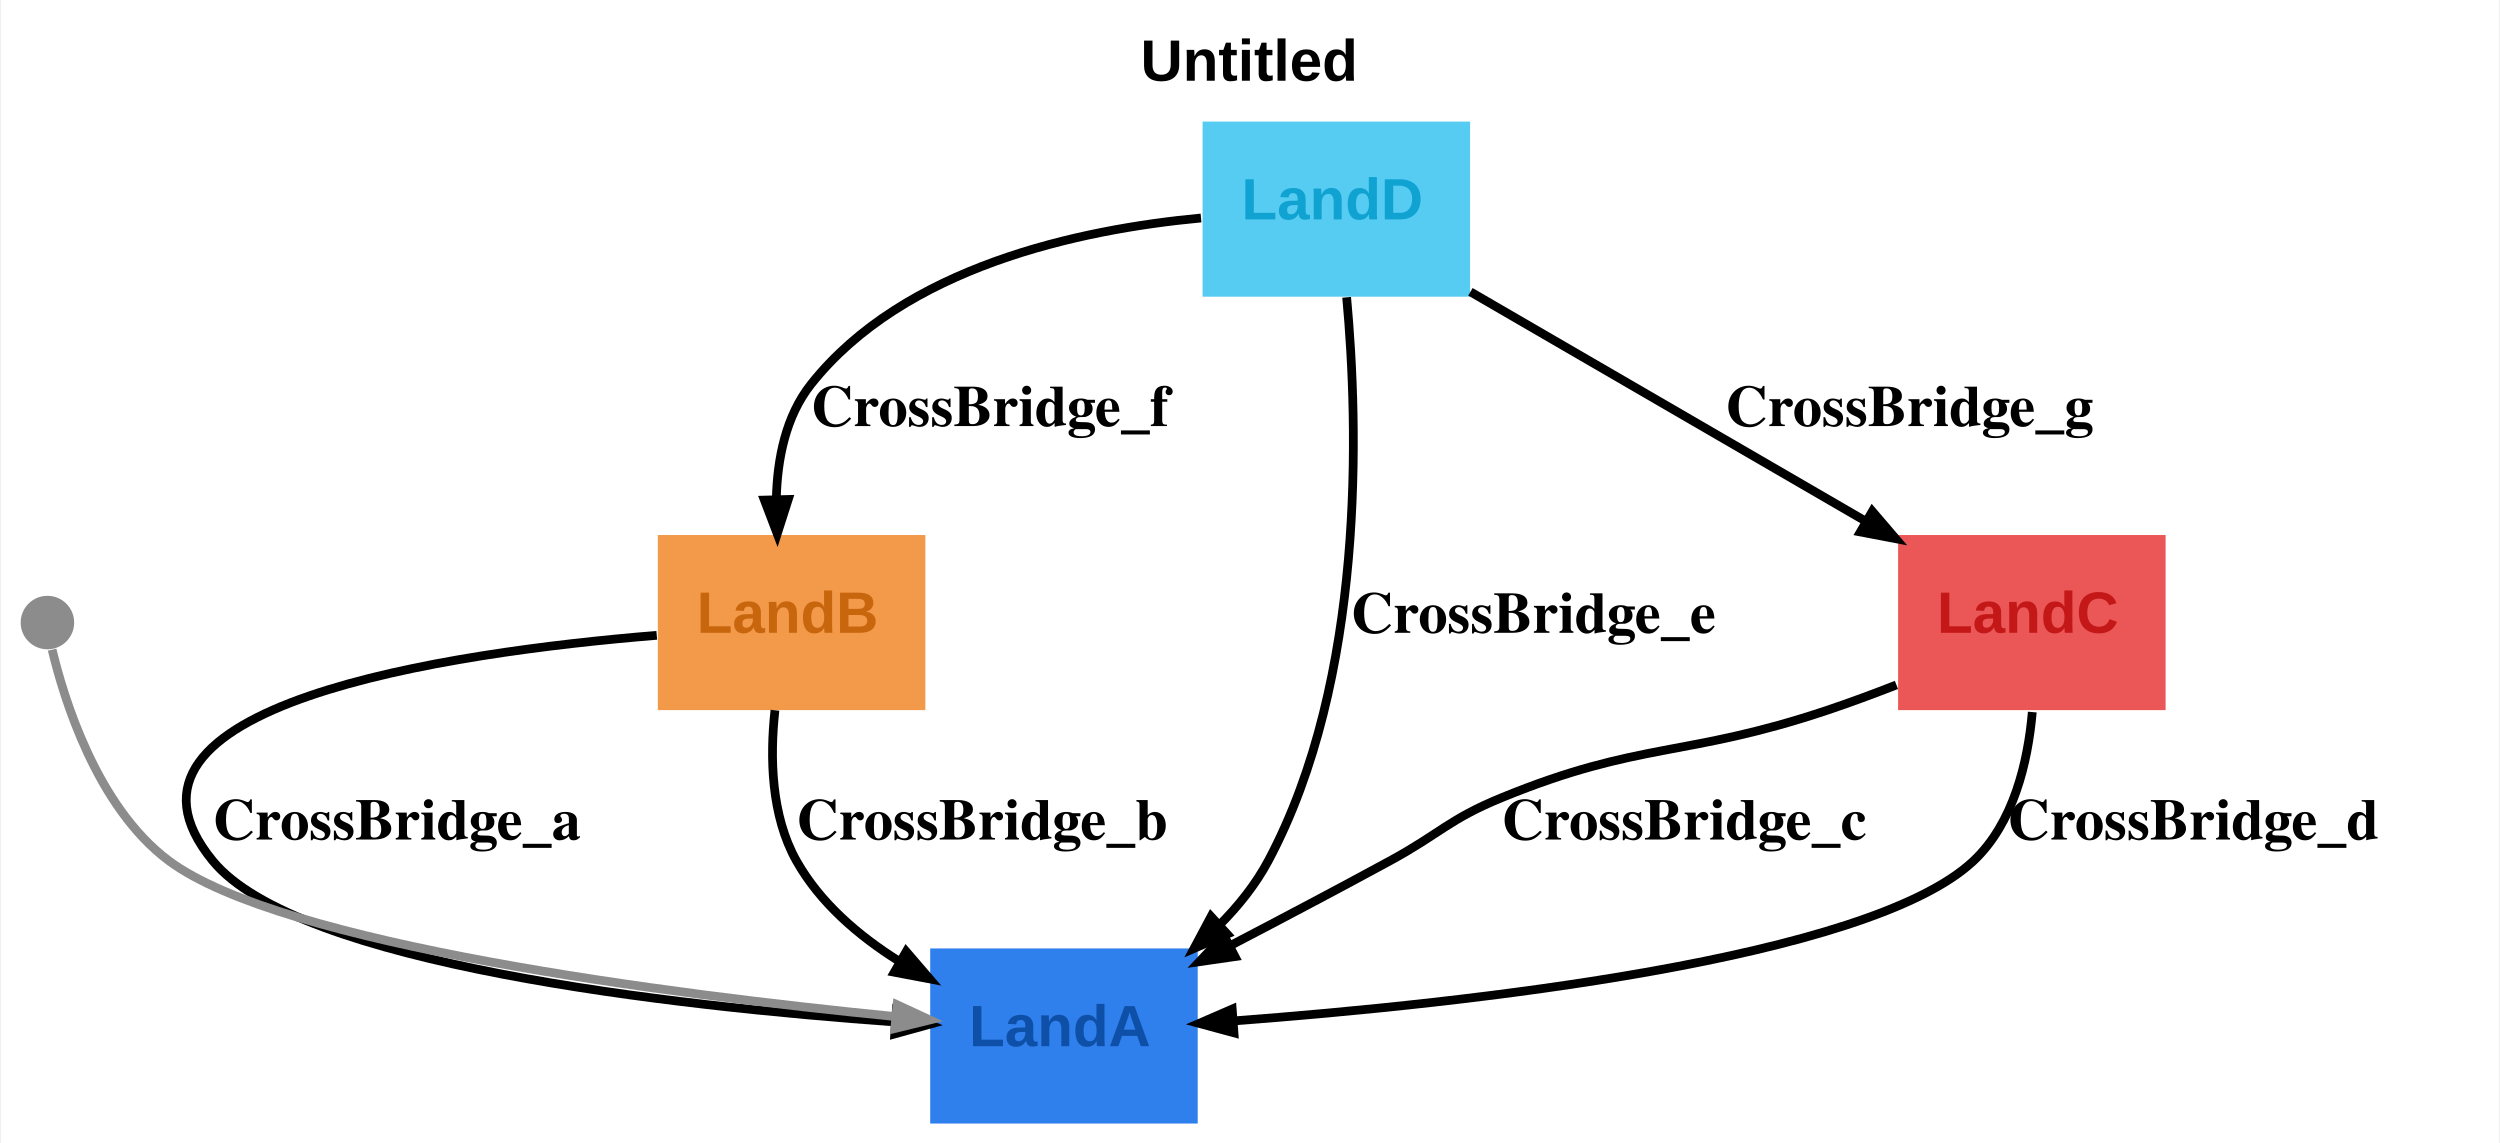
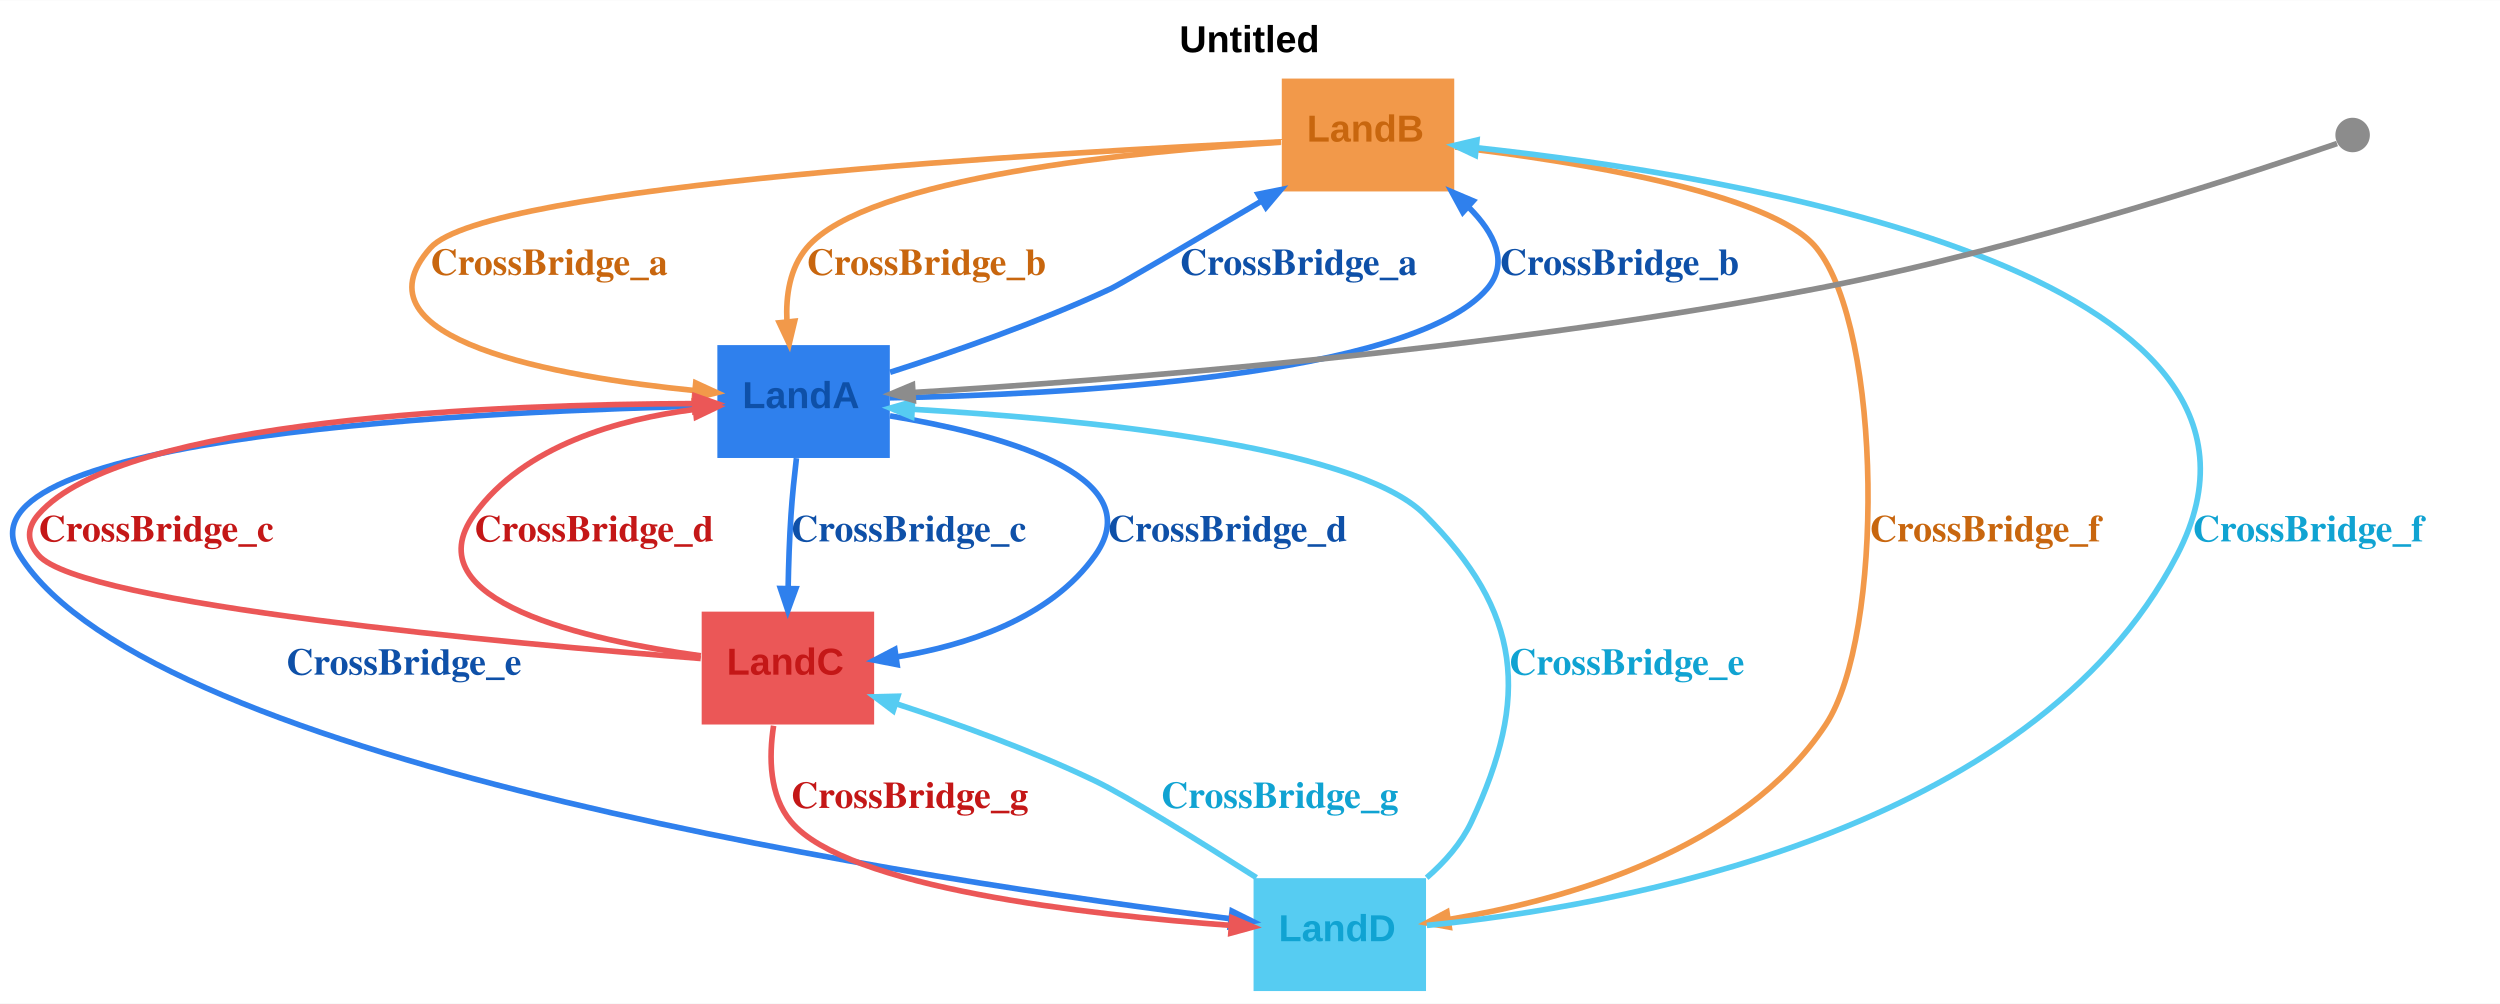
- <svg xmlns="http://www.w3.org/2000/svg" width="514pt" height="235pt" viewBox="0.00 0.00 513.50 235.00">
-   <g id="graph0" class="graph" transform="scale(1 1) rotate(0) translate(4 231)">
-     <polygon fill="white" stroke="transparent" points="-4,4 -4,-231 509.5,-231 509.5,4 -4,4" />
-     <text text-anchor="start" x="230.25" y="-214.4" font-family="Arial" font-weight="bold" font-size="12.00">Untitled</text>
+ <svg xmlns="http://www.w3.org/2000/svg" width="797pt" height="320pt" viewBox="0.00 0.00 797.27 320.00">
+   <g id="graph0" class="graph" transform="scale(1 1) rotate(0) translate(4 316)">
+     <polygon fill="white" stroke="transparent" points="-4,4 -4,-316 793.27,-316 793.27,4 -4,4" />
+     <text text-anchor="start" x="372.13" y="-299.4" font-family="Arial" font-weight="bold" font-size="12.00">Untitled</text>
    <g id="node1" class="node">
-       <polygon fill="#f2994a" stroke="black" stroke-width="0" points="186,-121 131,-121 131,-85 186,-85 186,-121" />
-       <text text-anchor="start" x="139" y="-100.9" font-family="Arial" font-weight="bold" font-size="12.00" fill="#c8660e">LandB</text>
+       <polygon fill="#f2994a" stroke="black" stroke-width="0" points="459.77,-291 404.77,-291 404.77,-255 459.77,-255 459.77,-291" />
+       <text text-anchor="start" x="412.77" y="-270.9" font-family="Arial" font-weight="bold" font-size="12.00" fill="#c8660e">LandB</text>
    </g>
    <g id="node2" class="node">
-       <polygon fill="#2f80ed" stroke="black" stroke-width="0" points="242,-36 187,-36 187,0 242,0 242,-36" />
-       <text text-anchor="start" x="195" y="-15.9" font-family="Arial" font-weight="bold" font-size="12.00" fill="#0e50a8">LandA</text>
+       <polygon fill="#2f80ed" stroke="black" stroke-width="0" points="279.77,-206 224.77,-206 224.77,-170 279.77,-170 279.77,-206" />
+       <text text-anchor="start" x="232.77" y="-185.9" font-family="Arial" font-weight="bold" font-size="12.00" fill="#0e50a8">LandA</text>
    </g>
    <g id="edge1" class="edge">
-       <path fill="none" stroke="#000000" stroke-width="1.8" d="M130.78,-100.38C87.95,-96.86 13.23,-86.04 39.5,-54 56.89,-32.79 133.91,-24.18 179.78,-20.88" />
-       <polygon fill="#000000" stroke="#000000" stroke-width="1.8" points="180.04,-23.32 186.86,-20.4 179.71,-18.43 180.04,-23.32" />
-       <text text-anchor="start" x="39.5" y="-58.4" font-family="Times,serif" font-weight="bold" font-size="12.00" fill="#000000">CrossBridge_a</text>
+       <path fill="none" stroke="#f2994a" stroke-width="1.8" d="M404.55,-270.82C333.86,-267.52 151.16,-257.11 133.27,-237 107.1,-207.6 173.72,-195.92 217.53,-191.5" />
+       <polygon fill="#f2994a" stroke="#f2994a" stroke-width="1.8" points="217.87,-193.93 224.61,-190.83 217.41,-189.05 217.87,-193.93" />
+       <text text-anchor="start" x="133.27" y="-228.4" font-family="Times,serif" font-weight="bold" font-size="12.00" fill="#c8660e">CrossBridge_a</text>
    </g>
    <g id="edge2" class="edge">
-       <path fill="none" stroke="#000000" stroke-width="1.8" d="M155.08,-84.97C154.02,-75.3 154.27,-63.3 159.5,-54 164.32,-45.43 172.2,-38.65 180.51,-33.43" />
-       <polygon fill="#000000" stroke="#000000" stroke-width="1.8" points="182.07,-35.36 186.91,-29.73 179.62,-31.11 182.07,-35.36" />
-       <text text-anchor="start" x="159.5" y="-58.4" font-family="Times,serif" font-weight="bold" font-size="12.00" fill="#000000">CrossBridge_b</text>
+       <path fill="none" stroke="#f2994a" stroke-width="1.8" d="M404.42,-270.68C359.05,-267.89 272.32,-259.66 253.27,-237 247.87,-230.59 246.56,-221.81 246.96,-213.51" />
+       <polygon fill="#f2994a" stroke="#f2994a" stroke-width="1.8" points="249.41,-213.62 247.68,-206.41 244.53,-213.12 249.41,-213.62" />
+       <text text-anchor="start" x="253.27" y="-228.4" font-family="Times,serif" font-weight="bold" font-size="12.00" fill="#c8660e">CrossBridge_b</text>
    </g>
    <g id="node3" class="node">
-       <ellipse fill="#8c8c8c" stroke="black" stroke-width="0" cx="5.5" cy="-103" rx="5.5" ry="5.5" />
+       <polygon fill="#56ccf2" stroke="black" stroke-width="0" points="450.77,-36 395.77,-36 395.77,0 450.77,0 450.77,-36" />
+       <text text-anchor="start" x="403.77" y="-15.9" font-family="Arial" font-weight="bold" font-size="12.00" fill="#10a3d2">LandD</text>
    </g>
    <g id="edge3" class="edge">
-       <path fill="none" stroke="#8c8c8c" stroke-width="1.8" d="M6.47,-97.43C8.78,-87.74 15.57,-65.1 30.5,-54 53.66,-36.78 133.16,-26.61 179.74,-22" />
-       <polygon fill="#8c8c8c" stroke="#8c8c8c" stroke-width="1.8" points="180.19,-24.42 186.92,-21.3 179.72,-19.54 180.19,-24.42" />
+       <path fill="none" stroke="#f2994a" stroke-width="1.8" d="M460.03,-269.17C497.43,-264.71 560.99,-254.71 575.27,-237 596.46,-210.69 596.9,-113.18 578.27,-85 551.65,-44.74 494.95,-28.96 458.01,-22.83" />
+       <polygon fill="#f2994a" stroke="#f2994a" stroke-width="1.8" points="458.19,-20.38 450.9,-21.73 457.44,-25.22 458.19,-20.38" />
+       <text text-anchor="start" x="592.27" y="-143.4" font-family="Times,serif" font-weight="bold" font-size="12.00" fill="#c8660e">CrossBridge_f</text>
+     </g>
+     <g id="edge5" class="edge">
+       <path fill="none" stroke="#2f80ed" stroke-width="1.8" d="M279.85,-197.33C299.79,-203.71 327.18,-213.23 350.27,-224 352.87,-225.21 376.9,-239.31 398.28,-251.91" />
+       <polygon fill="#2f80ed" stroke="#2f80ed" stroke-width="1.8" points="397.24,-254.14 404.51,-255.59 399.73,-249.92 397.24,-254.14" />
+       <text text-anchor="start" x="372.27" y="-228.4" font-family="Times,serif" font-weight="bold" font-size="12.00" fill="#0e50a8">CrossBridge_a</text>
+     </g>
+     <g id="edge6" class="edge">
+       <path fill="none" stroke="#2f80ed" stroke-width="1.8" d="M279.78,-189.18C332.81,-190.16 446.09,-195.63 470.27,-224 477.34,-232.31 472.63,-241.67 464.44,-249.91" />
+       <polygon fill="#2f80ed" stroke="#2f80ed" stroke-width="1.8" points="462.51,-248.36 458.97,-254.88 465.8,-251.99 462.51,-248.36" />
+       <text text-anchor="start" x="474.27" y="-228.4" font-family="Times,serif" font-weight="bold" font-size="12.00" fill="#0e50a8">CrossBridge_b</text>
+     </g>
+     <g id="edge9" class="edge">
+       <path fill="none" stroke="#2f80ed" stroke-width="1.8" d="M224.62,-186.64C154.72,-185.16 -21.88,-177.59 2.27,-139 44.15,-72.04 295.51,-34.71 388.61,-23.03" />
+       <polygon fill="#2f80ed" stroke="#2f80ed" stroke-width="1.8" points="388.92,-25.47 395.56,-22.17 388.31,-20.6 388.92,-25.47" />
+       <text text-anchor="start" x="87.27" y="-100.9" font-family="Times,serif" font-weight="bold" font-size="12.00" fill="#0e50a8">CrossBridge_e</text>
+     </g>
+     <g id="node5" class="node">
+       <polygon fill="#eb5757" stroke="black" stroke-width="0" points="274.77,-121 219.77,-121 219.77,-85 274.77,-85 274.77,-121" />
+       <text text-anchor="start" x="227.77" y="-100.9" font-family="Arial" font-weight="bold" font-size="12.00" fill="#c41717">LandC</text>
+     </g>
+     <g id="edge7" class="edge">
+       <path fill="none" stroke="#2f80ed" stroke-width="1.8" d="M249.99,-169.94C249.32,-164.24 248.66,-157.86 248.27,-152 247.75,-144.39 247.48,-136.09 247.34,-128.56" />
+       <polygon fill="#2f80ed" stroke="#2f80ed" stroke-width="1.8" points="249.78,-128.31 247.24,-121.35 244.89,-128.38 249.78,-128.31" />
+       <text text-anchor="start" x="248.27" y="-143.4" font-family="Times,serif" font-weight="bold" font-size="12.00" fill="#0e50a8">CrossBridge_c</text>
+     </g>
+     <g id="edge8" class="edge">
+       <path fill="none" stroke="#2f80ed" stroke-width="1.8" d="M279.81,-183.43C313.4,-177.88 363.58,-164.99 345.27,-139 330.99,-118.75 303.88,-110.15 281.79,-106.53" />
+       <polygon fill="#2f80ed" stroke="#2f80ed" stroke-width="1.8" points="282.09,-104.1 274.81,-105.52 281.39,-108.95 282.09,-104.1" />
+       <text text-anchor="start" x="349.27" y="-143.4" font-family="Times,serif" font-weight="bold" font-size="12.00" fill="#0e50a8">CrossBridge_d</text>
+     </g>
+     <g id="edge14" class="edge">
+       <path fill="none" stroke="#56ccf2" stroke-width="1.8" d="M451.03,-20.94C509.52,-26.76 643.87,-49.71 690.27,-139 737.46,-229.83 547.34,-260.25 466.78,-268.95" />
+       <polygon fill="#56ccf2" stroke="#56ccf2" stroke-width="1.8" points="466.51,-266.51 459.8,-269.68 467.02,-271.39 466.51,-266.51" />
+       <text text-anchor="start" x="695.27" y="-143.4" font-family="Times,serif" font-weight="bold" font-size="12.00" fill="#10a3d2">CrossBridge_f</text>
+     </g>
+     <g id="edge13" class="edge">
+       <path fill="none" stroke="#56ccf2" stroke-width="1.8" d="M450.96,-36.13C456.73,-41.13 462.04,-47.12 465.27,-54 483.95,-93.9 481.42,-120.84 450.27,-152 427.86,-174.41 337.63,-182.64 287.06,-185.53" />
+       <polygon fill="#56ccf2" stroke="#56ccf2" stroke-width="1.8" points="286.76,-183.09 279.9,-185.92 287.02,-187.98 286.76,-183.09" />
+       <text text-anchor="start" x="477.27" y="-100.9" font-family="Times,serif" font-weight="bold" font-size="12.00" fill="#10a3d2">CrossBridge_e</text>
+     </g>
+     <g id="edge15" class="edge">
+       <path fill="none" stroke="#56ccf2" stroke-width="1.8" d="M396.69,-36.17C378.33,-47.88 355.44,-62.12 345.27,-67 324.81,-76.81 300.84,-85.42 281.73,-91.64" />
+       <polygon fill="#56ccf2" stroke="#56ccf2" stroke-width="1.8" points="280.84,-89.36 274.92,-93.83 282.34,-94.02 280.84,-89.36" />
+       <text text-anchor="start" x="366.27" y="-58.4" font-family="Times,serif" font-weight="bold" font-size="12.00" fill="#10a3d2">CrossBridge_g</text>
    </g>
    <g id="node4" class="node">
-       <polygon fill="#eb5757" stroke="black" stroke-width="0" points="441,-121 386,-121 386,-85 441,-85 441,-121" />
-       <text text-anchor="start" x="394" y="-100.9" font-family="Arial" font-weight="bold" font-size="12.00" fill="#c41717">LandC</text>
+       <ellipse fill="#8c8c8c" stroke="black" stroke-width="0" cx="746.27" cy="-273" rx="5.5" ry="5.5" />
    </g>
    <g id="edge4" class="edge">
-       <path fill="none" stroke="#000000" stroke-width="1.8" d="M385.66,-90.18C380.97,-88.35 376.12,-86.55 371.5,-85 342.27,-75.2 333.04,-78.68 304.5,-67 293.63,-62.55 291.82,-59.61 281.5,-54 270.9,-48.24 259.28,-42.1 248.73,-36.6" />
-       <polygon fill="#000000" stroke="#000000" stroke-width="1.8" points="249.66,-34.33 242.32,-33.27 247.4,-38.67 249.66,-34.33" />
-       <text text-anchor="start" x="304.5" y="-58.4" font-family="Times,serif" font-weight="bold" font-size="12.00" fill="#000000">CrossBridge_c</text>
+       <path fill="none" stroke="#8c8c8c" stroke-width="1.8" d="M741.3,-270.28C721,-263.31 642.17,-236.92 575.27,-224 471.7,-204 347.09,-194.54 287.44,-190.9" />
+       <polygon fill="#8c8c8c" stroke="#8c8c8c" stroke-width="1.8" points="287.28,-188.43 280.15,-190.46 286.99,-193.33 287.28,-188.43" />
    </g>
-     <g id="edge5" class="edge">
-       <path fill="none" stroke="#000000" stroke-width="1.8" d="M413.59,-84.6C412.69,-74.29 409.75,-61.77 401.5,-54 380,-33.75 297.3,-24.71 249.38,-21.1" />
-       <polygon fill="#000000" stroke="#000000" stroke-width="1.8" points="249.45,-18.65 242.29,-20.59 249.09,-23.54 249.45,-18.65" />
-       <text text-anchor="start" x="408.5" y="-58.4" font-family="Times,serif" font-weight="bold" font-size="12.00" fill="#000000">CrossBridge_d</text>
+     <g id="edge10" class="edge">
+       <path fill="none" stroke="#eb5757" stroke-width="1.8" d="M219.48,-106.05C159.45,-110.76 21.94,-123.18 8.27,-139 4.49,-143.37 4.48,-147.63 8.27,-152 34.93,-182.76 156.74,-187.13 217.54,-187.35" />
+       <polygon fill="#eb5757" stroke="#eb5757" stroke-width="1.8" points="217.64,-189.8 224.64,-187.35 217.64,-184.9 217.64,-189.8" />
+       <text text-anchor="start" x="8.27" y="-143.4" font-family="Times,serif" font-weight="bold" font-size="12.00" fill="#c41717">CrossBridge_c</text>
    </g>
-     <g id="node5" class="node">
-       <polygon fill="#56ccf2" stroke="black" stroke-width="0" points="298,-206 243,-206 243,-170 298,-170 298,-206" />
-       <text text-anchor="start" x="251" y="-185.9" font-family="Arial" font-weight="bold" font-size="12.00" fill="#10a3d2">LandD</text>
+     <g id="edge11" class="edge">
+       <path fill="none" stroke="#eb5757" stroke-width="1.8" d="M219.49,-106.91C183.4,-111.85 127.22,-124.19 147.27,-152 163.15,-174.04 193.51,-182.41 217.52,-185.49" />
+       <polygon fill="#eb5757" stroke="#eb5757" stroke-width="1.8" points="217.51,-187.95 224.74,-186.28 218.05,-183.08 217.51,-187.95" />
+       <text text-anchor="start" x="147.27" y="-143.4" font-family="Times,serif" font-weight="bold" font-size="12.00" fill="#c41717">CrossBridge_d</text>
    </g>
-     <g id="edge7" class="edge">
-       <path fill="none" stroke="#000000" stroke-width="1.8" d="M242.68,-186.18C217.53,-183.82 181.6,-176.1 162.5,-152 157.28,-145.41 155.54,-136.59 155.36,-128.31" />
-       <polygon fill="#000000" stroke="#000000" stroke-width="1.8" points="157.81,-128.31 155.55,-121.25 152.91,-128.18 157.81,-128.31" />
-       <text text-anchor="start" x="162.5" y="-143.4" font-family="Times,serif" font-weight="bold" font-size="12.00" fill="#000000">CrossBridge_f</text>
-     </g>
-     <g id="edge6" class="edge">
-       <path fill="none" stroke="#000000" stroke-width="1.8" d="M272.62,-169.87C275.07,-143.34 276.51,-91.48 256.5,-54 253.92,-49.17 250.38,-44.74 246.43,-40.78" />
-       <polygon fill="#000000" stroke="#000000" stroke-width="1.8" points="248.06,-38.95 241.25,-36.01 244.74,-42.56 248.06,-38.95" />
-       <text text-anchor="start" x="273.5" y="-100.9" font-family="Times,serif" font-weight="bold" font-size="12.00" fill="#000000">CrossBridge_e</text>
-     </g>
-     <g id="edge8" class="edge">
-       <path fill="none" stroke="#000000" stroke-width="1.8" d="M298.07,-171C321.27,-157.53 354.53,-138.23 379.4,-123.8" />
-       <polygon fill="#000000" stroke="#000000" stroke-width="1.8" points="380.7,-125.87 385.52,-120.24 378.24,-121.63 380.7,-125.87" />
-       <text text-anchor="start" x="350.5" y="-143.4" font-family="Times,serif" font-weight="bold" font-size="12.00" fill="#000000">CrossBridge_g</text>
+     <g id="edge12" class="edge">
+       <path fill="none" stroke="#eb5757" stroke-width="1.8" d="M242.7,-84.6C241.16,-74.56 241.31,-62.31 248.27,-54 265.87,-32.97 342.81,-24.29 388.61,-20.93" />
+       <polygon fill="#eb5757" stroke="#eb5757" stroke-width="1.8" points="388.86,-23.37 395.68,-20.44 388.52,-18.48 388.86,-23.37" />
+       <text text-anchor="start" x="248.27" y="-58.4" font-family="Times,serif" font-weight="bold" font-size="12.00" fill="#c41717">CrossBridge_g</text>
    </g>
  </g>
</svg>
